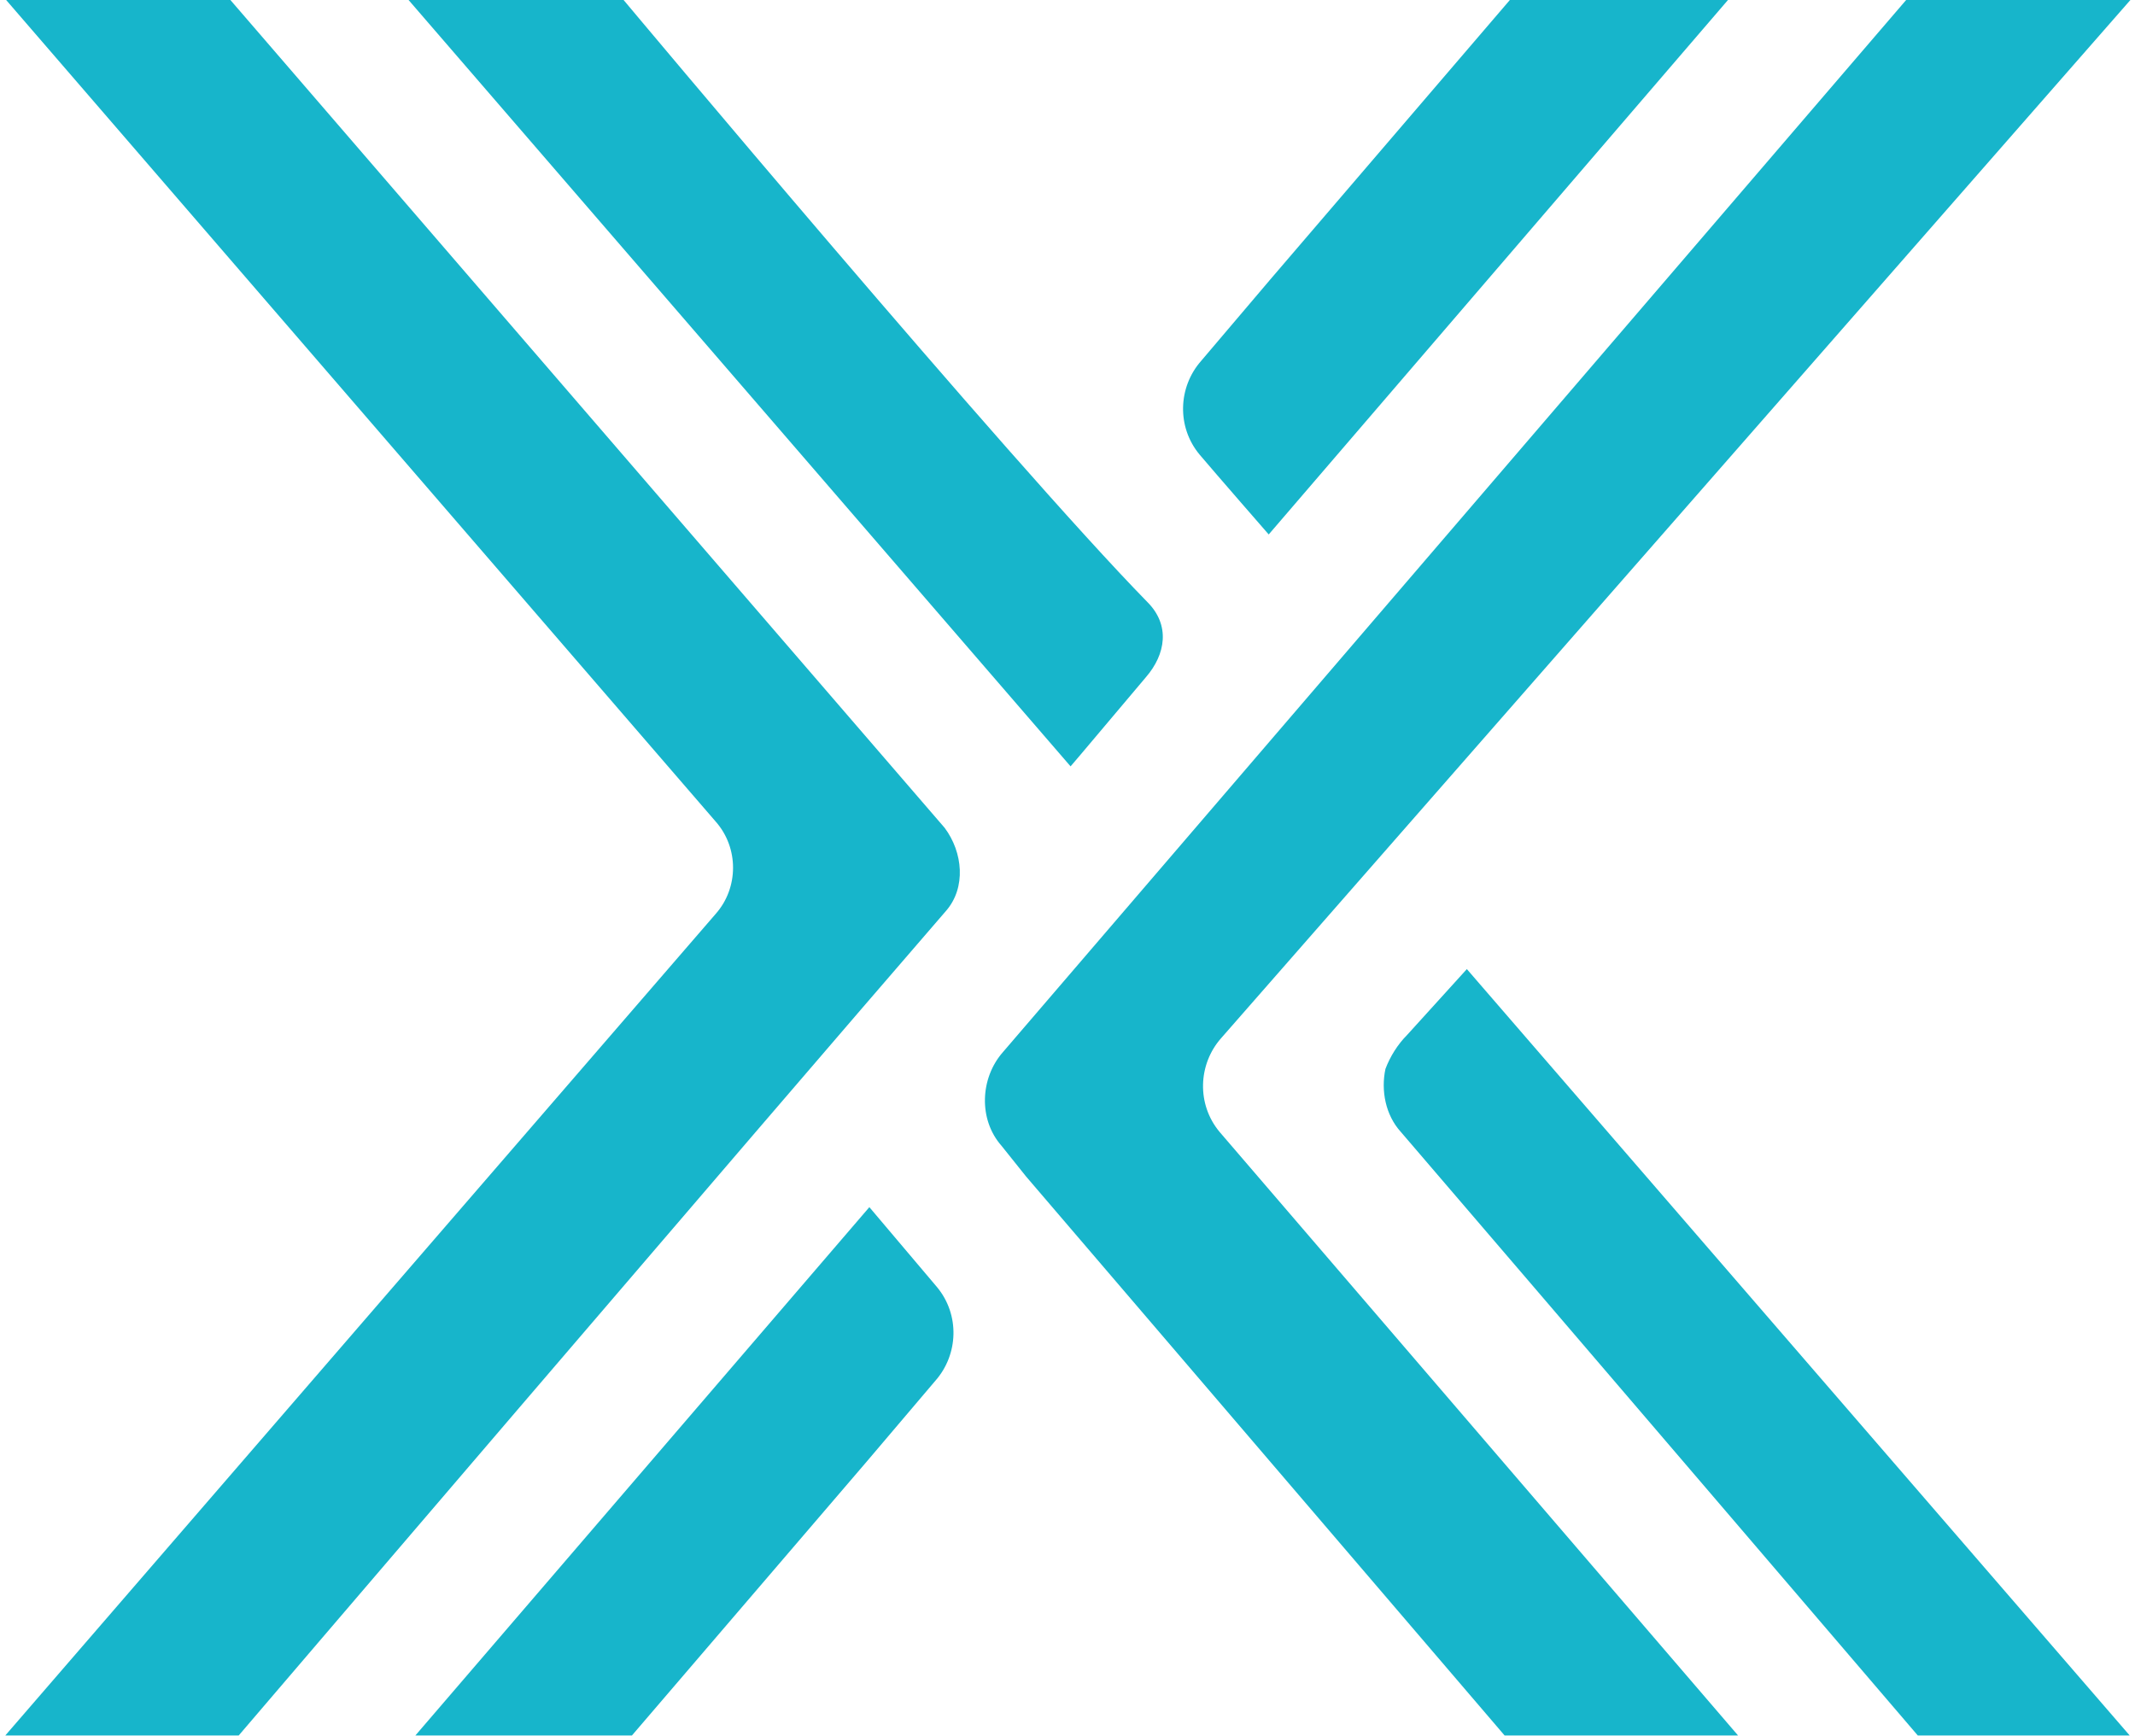
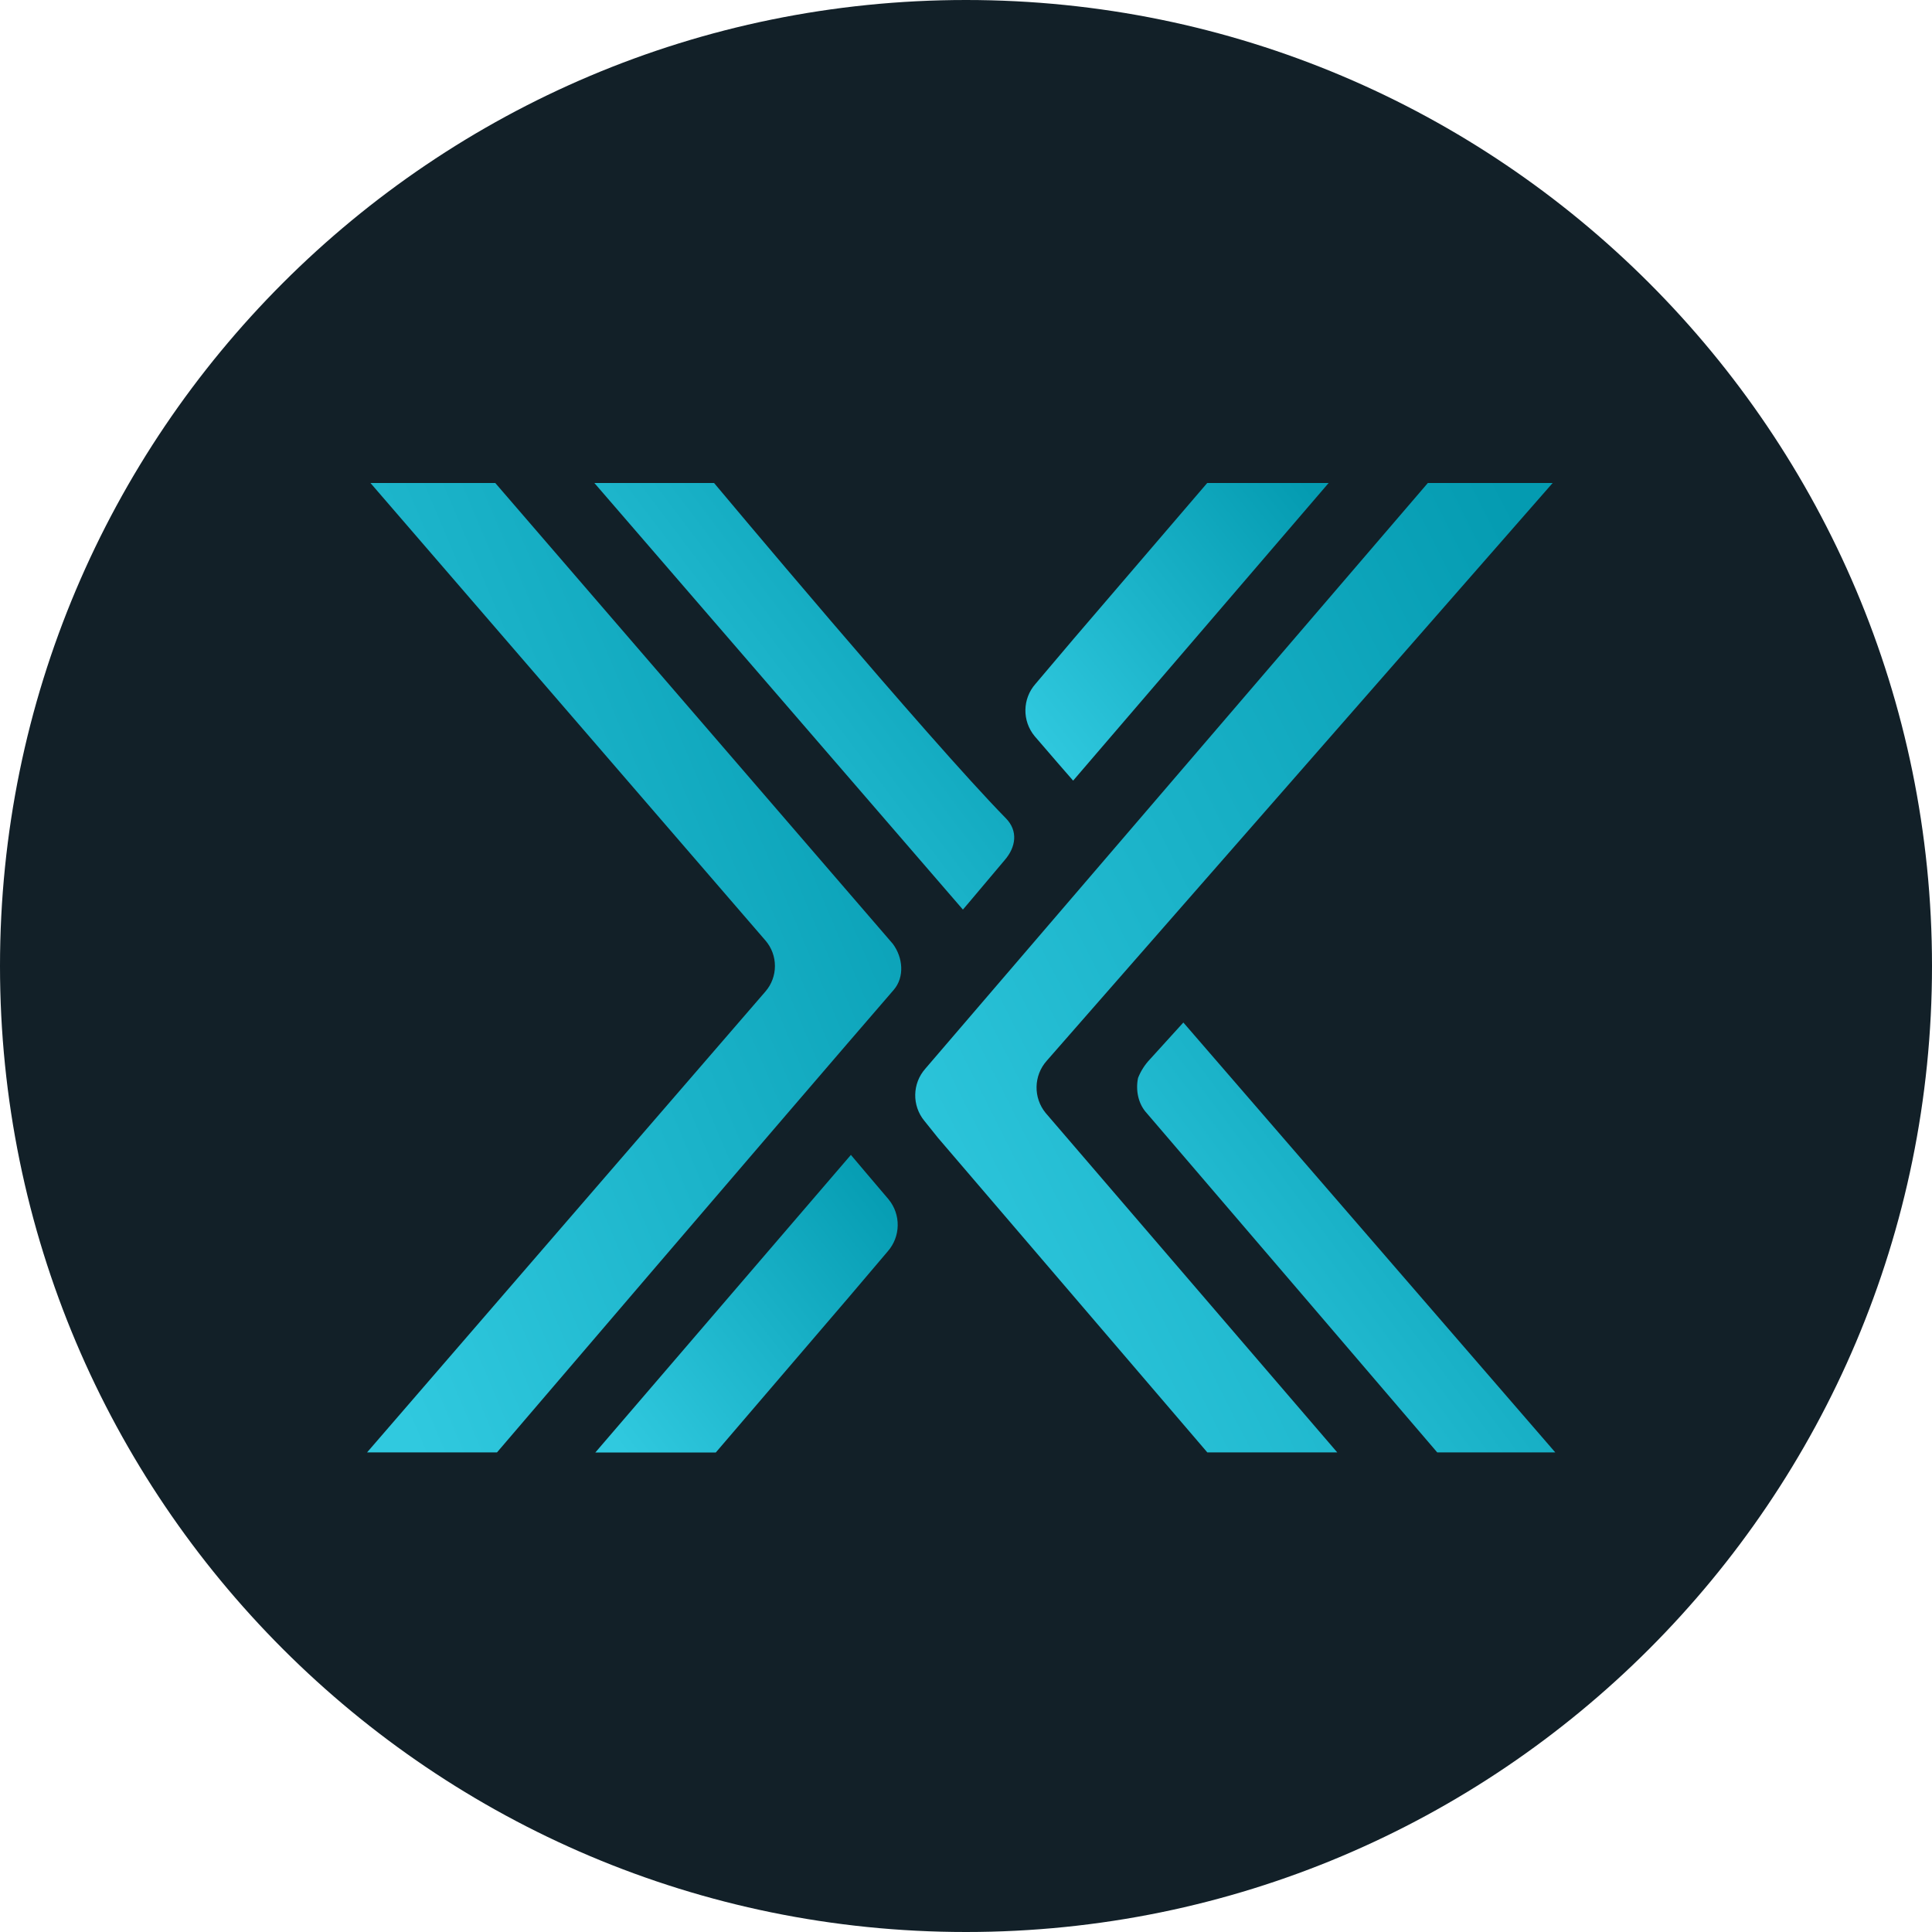
- <svg xmlns="http://www.w3.org/2000/svg" xmlns:xlink="http://www.w3.org/1999/xlink" viewBox="0 0 139 113">
+ <svg xmlns="http://www.w3.org/2000/svg" fill="none" viewBox="0 0 20 20">
+   <circle cx="10" cy="10" r="10" fill="#122028" />
+   <path fill="url(#immutable-x_svg__a)" d="M14.781 5h1.292l-5.238 5.982a.416.416 0 0 0-.01.54l3.018 3.513h-1.345L9.711 11.78l-.142-.177a.416.416 0 0 1 .01-.54z" />
+   <path fill="url(#immutable-x_svg__b)" d="M11.87 11.522c-.089-.097-.115-.239-.089-.363a.6.6 0 0 1 .124-.194l.345-.38 3.85 4.45h-1.222s-2.256-2.637-3.008-3.513" />
+   <path fill="url(#immutable-x_svg__c)" d="M5.145 15.035H3.8l4.123-4.77a.404.404 0 0 0 0-.53L3.835 5h1.292l4.115 4.77c.106.142.124.345.009.478-1.08 1.248-4.106 4.787-4.106 4.787" />
+   <path fill="url(#immutable-x_svg__d)" d="M7.393 5h-1.24l3.815 4.416s.009-.009.433-.513c.115-.133.142-.301.01-.434C9.613 7.655 7.392 5 7.392 5" />
+   <path fill="url(#immutable-x_svg__e)" d="M11.11 8.08 13.754 5h-1.257l-1.38 1.61-.398.47a.416.416 0 0 0-.009.54c.097.115.398.46.398.46" />
+   <path fill="url(#immutable-x_svg__f)" d="m8.808 11.956-2.645 3.08H7.41l1.38-1.611.399-.47a.416.416 0 0 0 .009-.54c-.098-.114-.39-.46-.39-.46" />
  <defs>
-     <path id="immutable-x_svg__a" d="M0 0h139v113H0z" />
+     <linearGradient id="immutable-x_svg__a" x1="15.51" x2="7.12" y1="4.9" y2="9.142" gradientUnits="userSpaceOnUse">
+       <stop stop-color="#049bb1" />
+       <stop offset="1" stop-color="#30c9df" />
+     </linearGradient>
+     <linearGradient id="immutable-x_svg__b" x1="15.73" x2="11.298" y1="10.54" y2="13.853" gradientUnits="userSpaceOnUse">
+       <stop stop-color="#049bb1" />
+       <stop offset="1" stop-color="#30c9df" />
+     </linearGradient>
+     <linearGradient id="immutable-x_svg__c" x1="8.858" x2="1.373" y1="4.9" y2="8.071" gradientUnits="userSpaceOnUse">
+       <stop stop-color="#049bb1" />
+       <stop offset="1" stop-color="#30c9df" />
+     </linearGradient>
+     <linearGradient id="immutable-x_svg__d" x1="10.128" x2="5.717" y1="4.956" y2="8.293" gradientUnits="userSpaceOnUse">
+       <stop stop-color="#049bb1" />
+       <stop offset="1" stop-color="#30c9df" />
+     </linearGradient>
+     <linearGradient id="immutable-x_svg__e" x1="13.487" x2="10.383" y1="4.969" y2="7.402" gradientUnits="userSpaceOnUse">
+       <stop stop-color="#049bb1" />
+       <stop offset="1" stop-color="#30c9df" />
+     </linearGradient>
+     <linearGradient id="immutable-x_svg__f" x1="9.026" x2="5.923" y1="11.925" y2="14.35" gradientUnits="userSpaceOnUse">
+       <stop stop-color="#049bb1" />
+       <stop offset="1" stop-color="#30c9df" />
+     </linearGradient>
  </defs>
-   <clipPath id="immutable-x_svg__b">
-     <use xlink:href="#immutable-x_svg__a" overflow="visible" />
-   </clipPath>
-   <g fill="#17b5cb" clip-path="url(#immutable-x_svg__b)">
-     <path d="M124.1 0h14.6L79.5 67.6c-1.5 1.7-1.6 4.3-.1 6.1l34.1 39.7H98.3L66.8 76.6l-1.6-2c-1.5-1.7-1.4-4.4.1-6.1z" />
-     <path d="M91.2 73.7c-1-1.1-1.3-2.7-1-4.1.3-.8.8-1.6 1.4-2.2l3.9-4.3 43.5 50.3h-13.8s-25.5-29.8-34-39.7m-76 39.7H0l46.6-53.9c1.5-1.7 1.5-4.3 0-6L.4 0H15l46.5 53.9c1.2 1.6 1.4 3.9.1 5.4-12.2 14.1-46.4 54.1-46.4 54.1M40.6 0h-14l43.1 49.9s.1-.1 4.9-5.8c1.3-1.5 1.6-3.4.1-4.9C65.7 30 40.6 0 40.6 0m42 34.8L112.5 0H98.3L82.7 18.2l-4.5 5.3c-1.5 1.7-1.6 4.3-.1 6.1 1.1 1.3 4.5 5.2 4.5 5.2m-26 43.8-29.9 34.8h14.1l15.6-18.2 4.5-5.3c1.5-1.7 1.6-4.3.1-6.1z" />
-   </g>
</svg>
